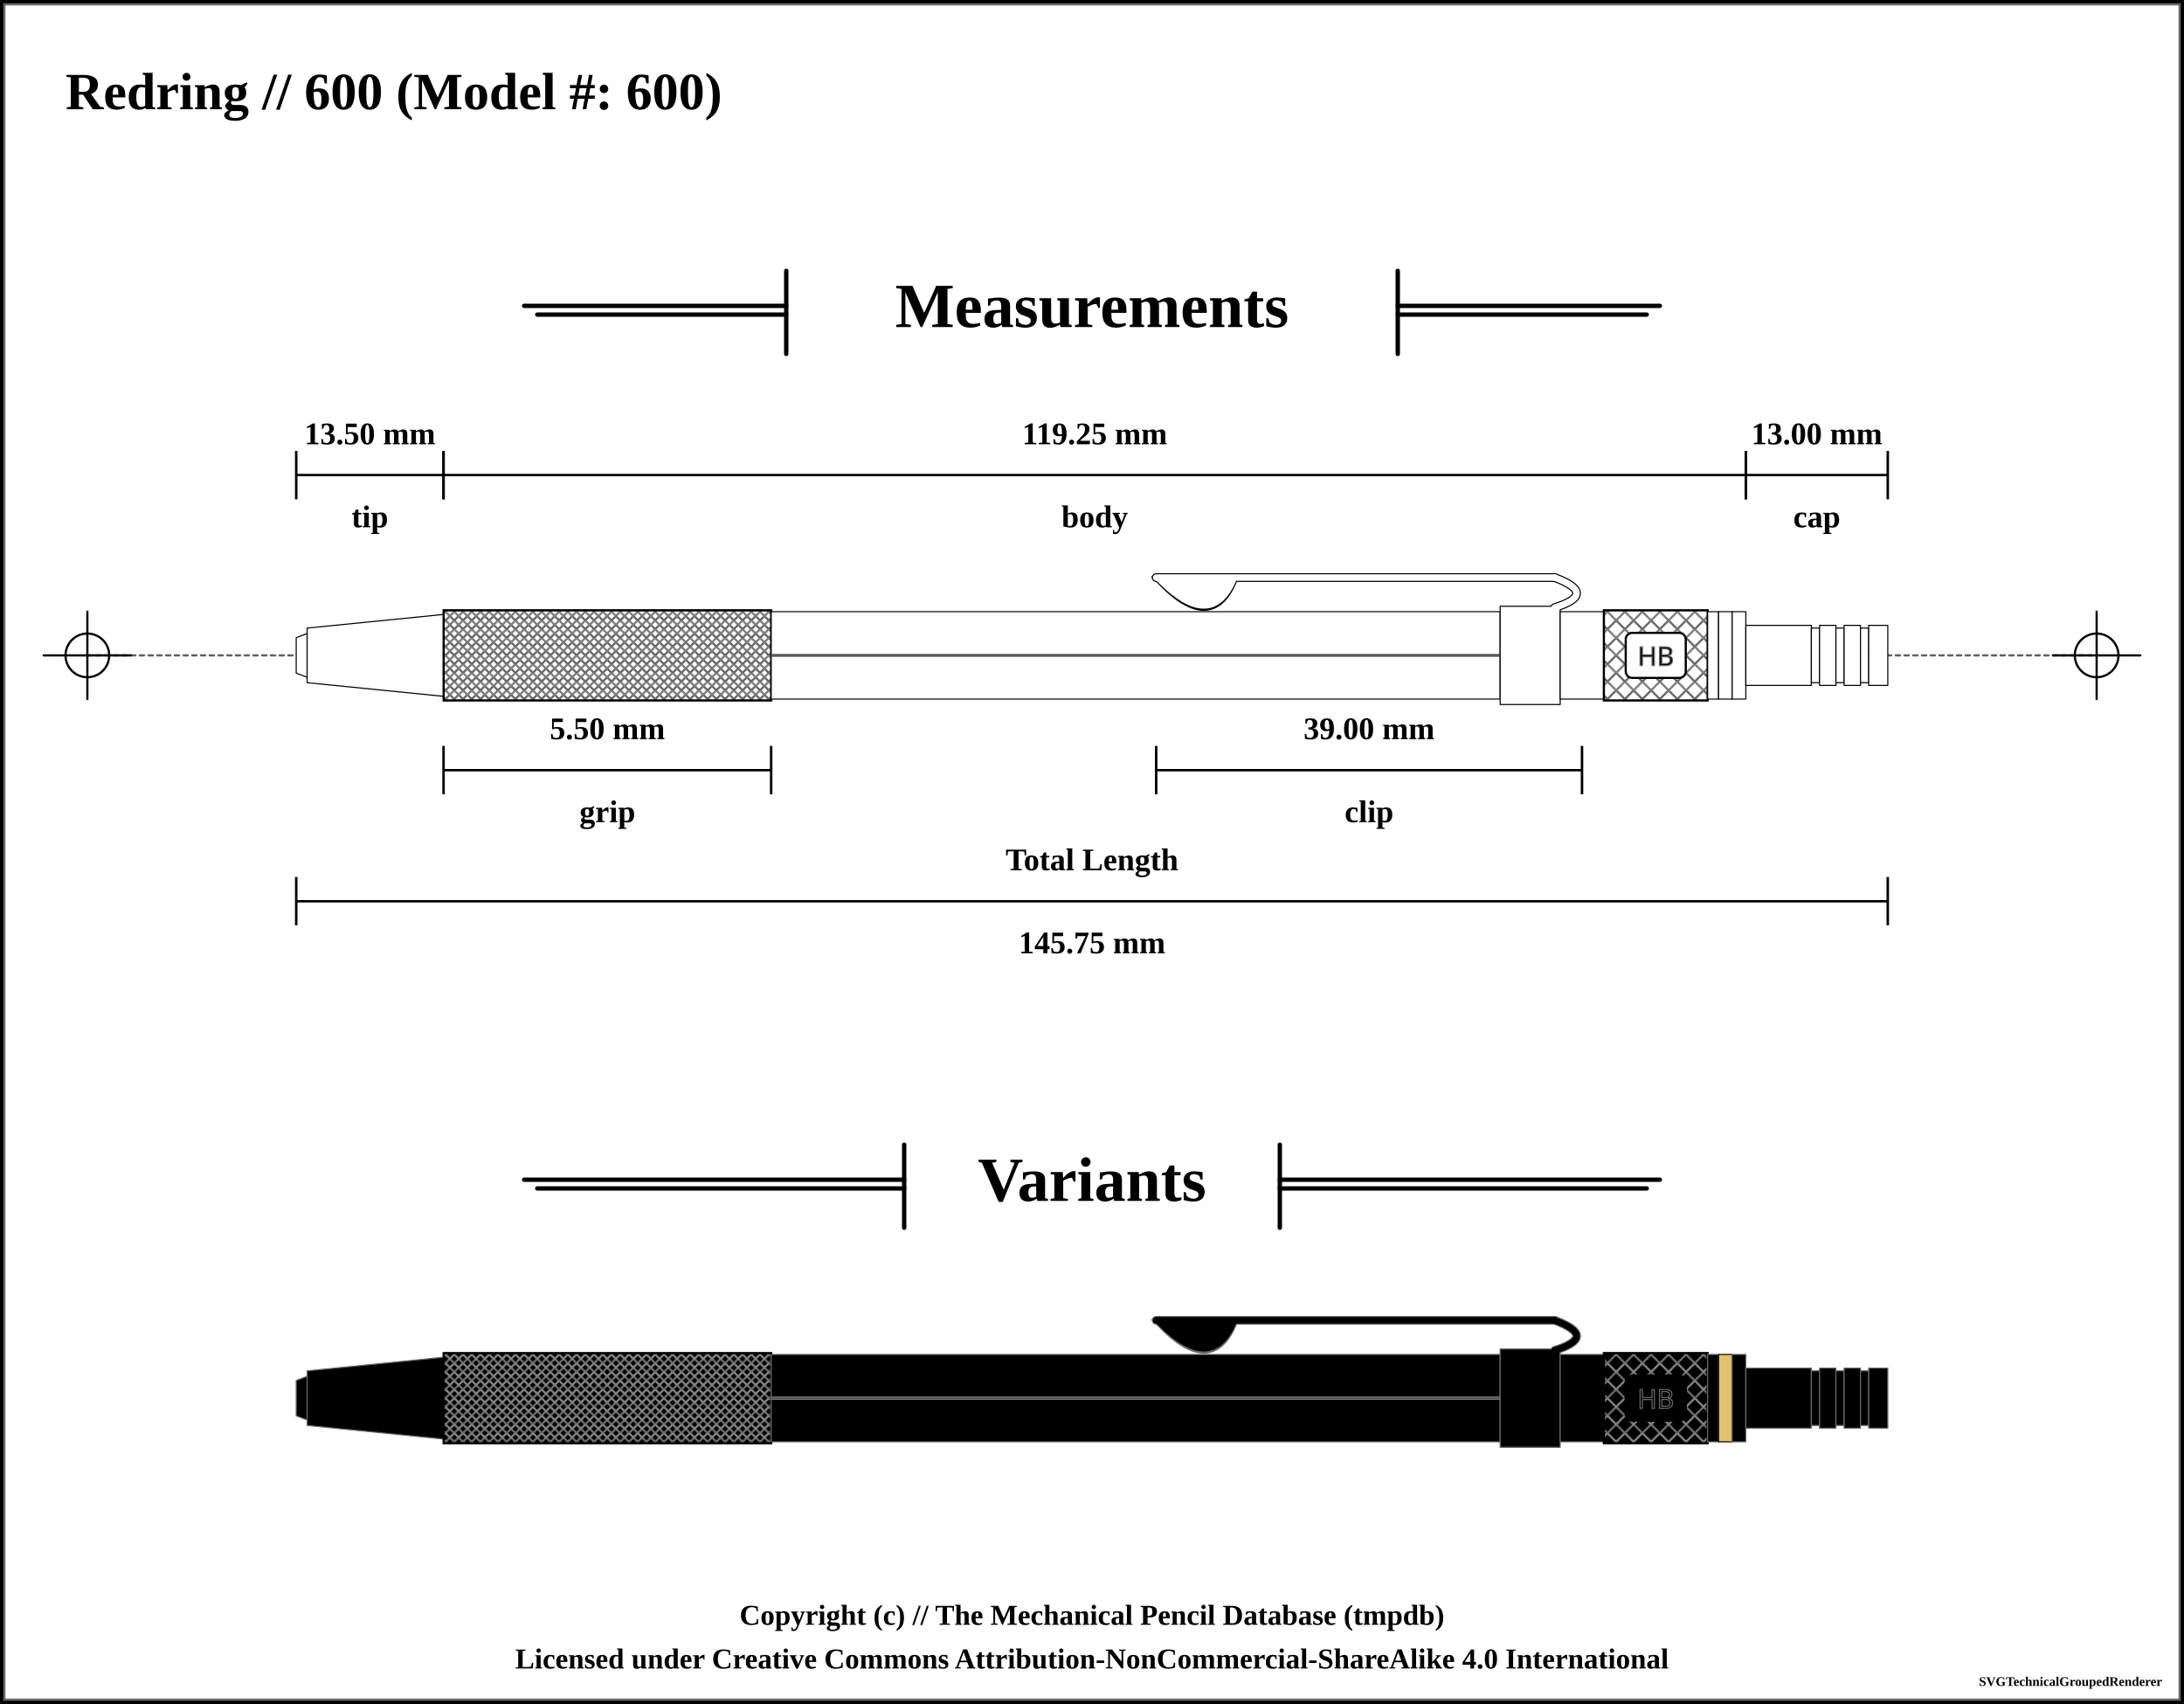
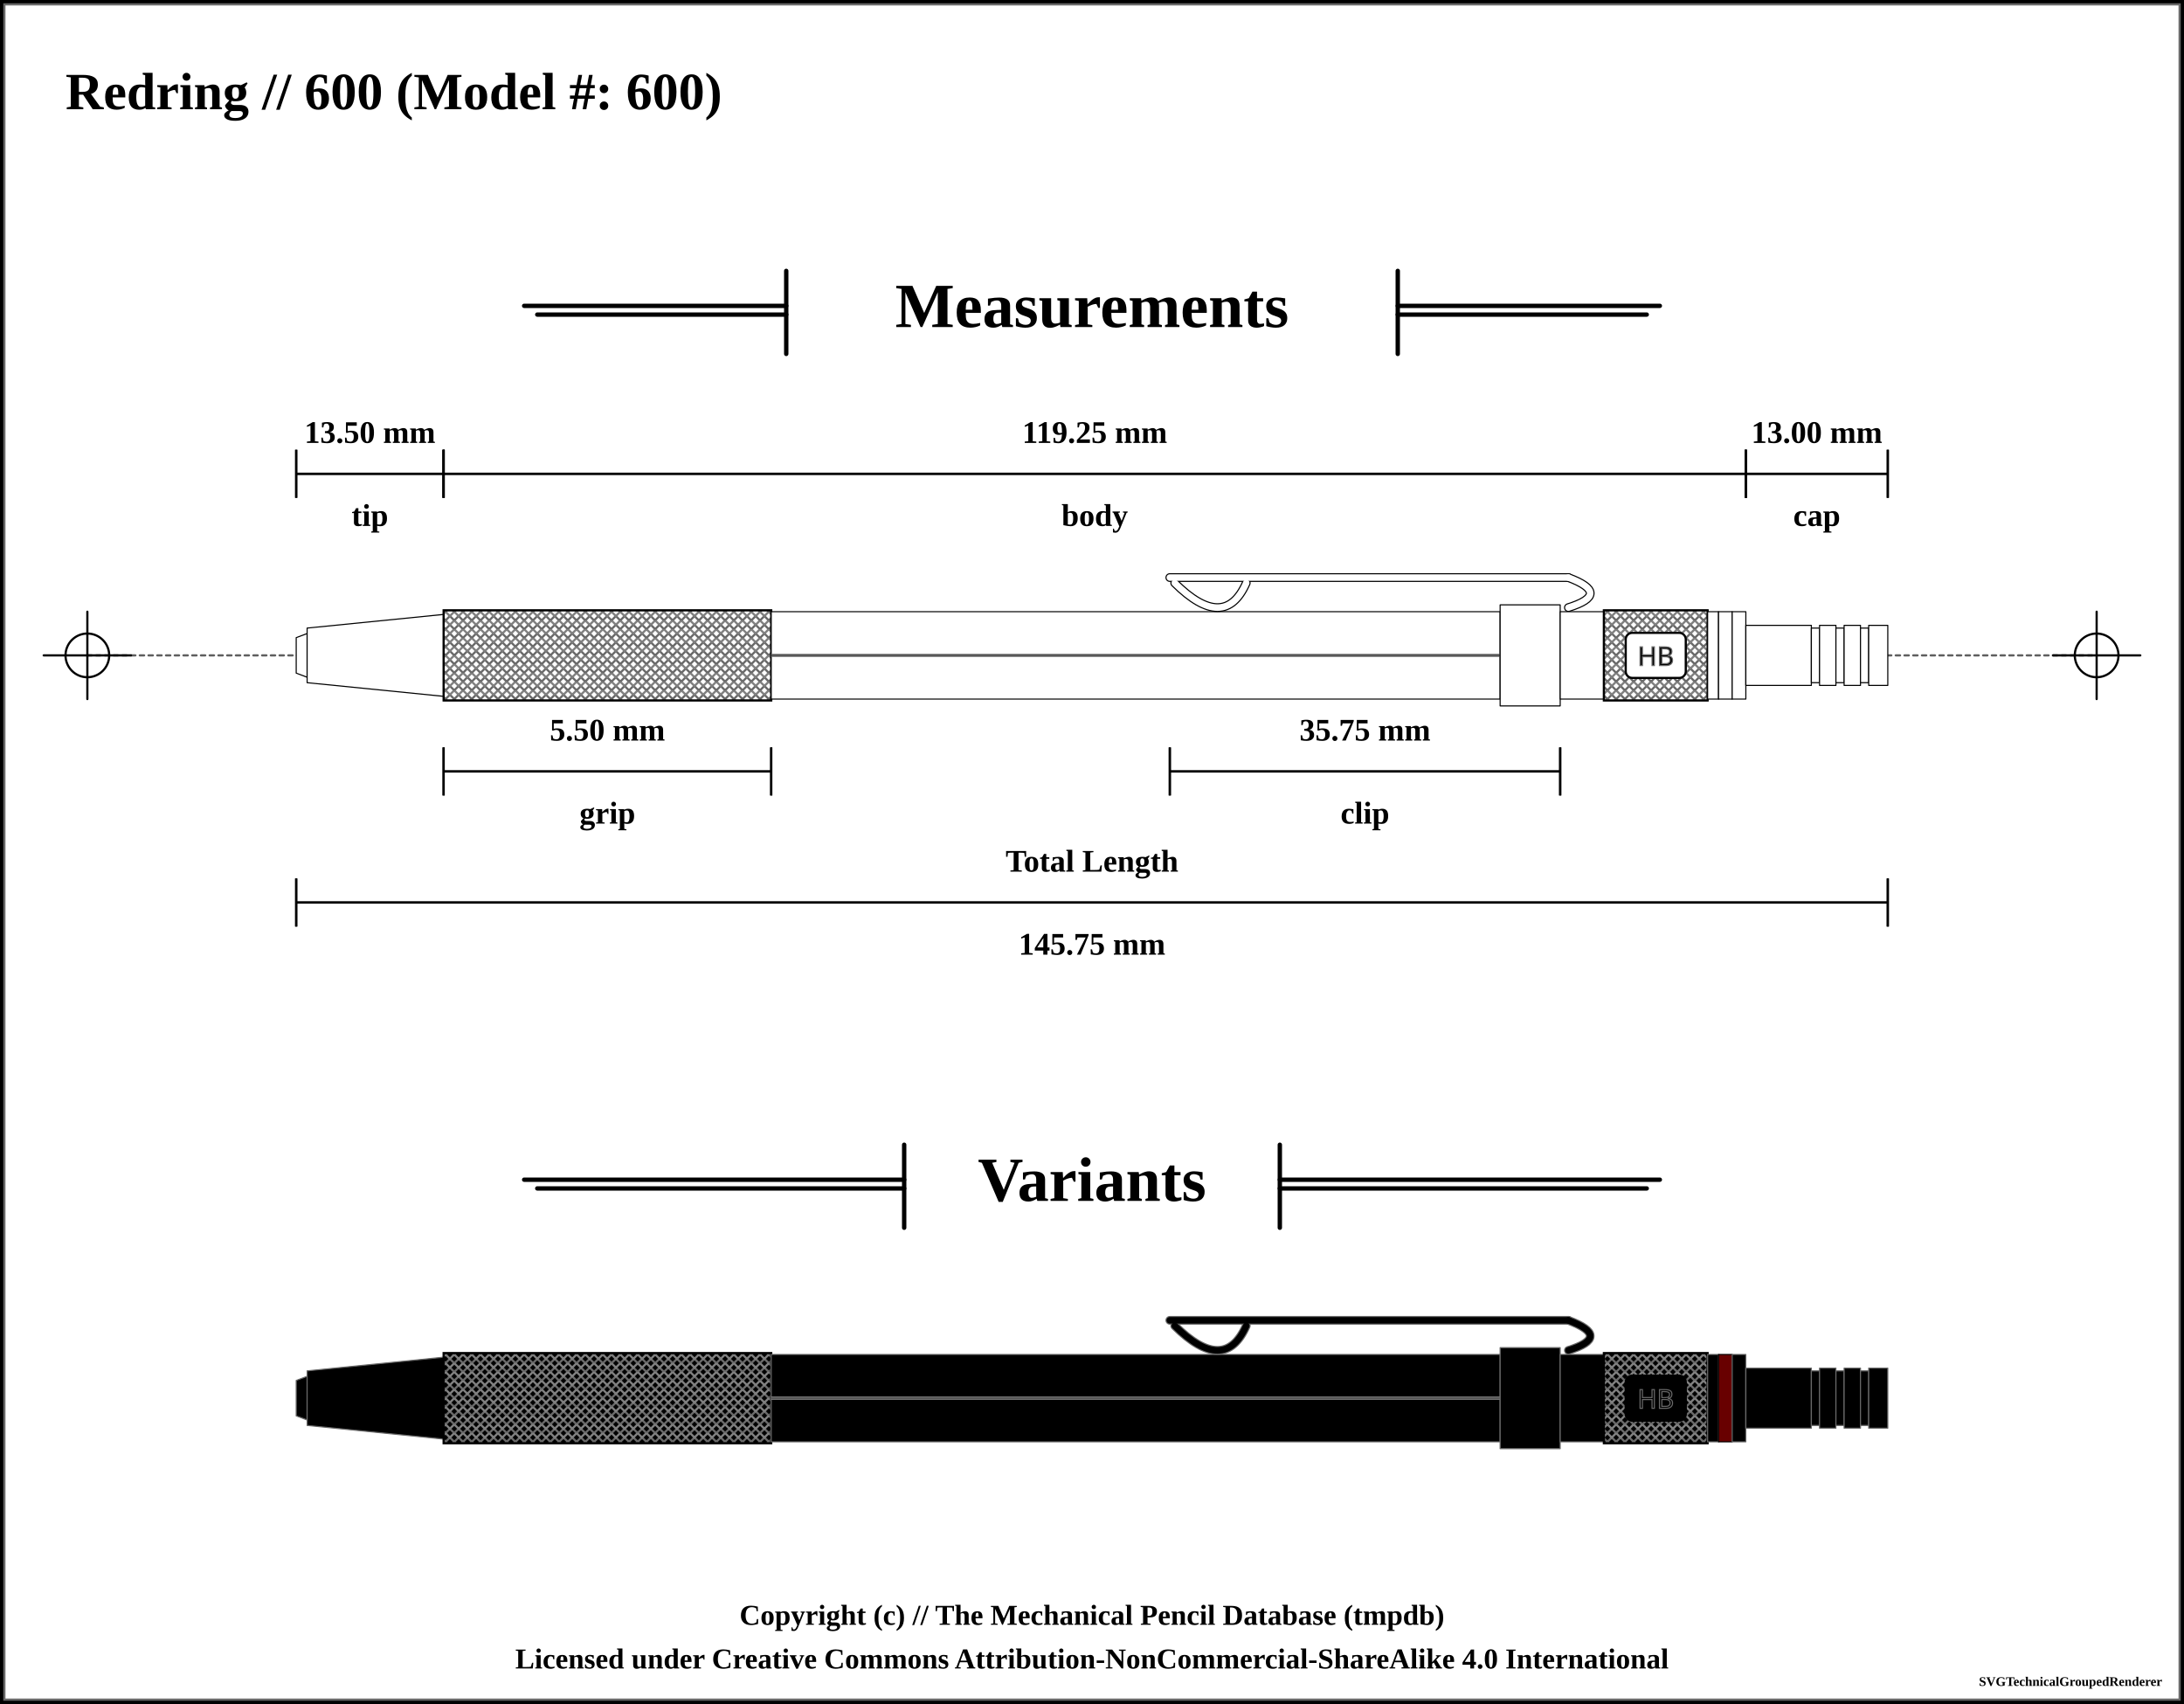
<svg xmlns="http://www.w3.org/2000/svg" width="1000" height="780">
  <pattern id="knurled-large" patternUnits="userSpaceOnUse" width="12" height="12">
    <path stroke="dimgray" stroke-linecap="round" stroke-width="1" d="M 6,6 L 12,12" />
    <path stroke="dimgray" stroke-linecap="round" stroke-width="1" d="M 6,6 L 0,12" />
    <path stroke="gray" stroke-linecap="round" stroke-width="1" d="M 6,6 L 12,0" />
    <path stroke="gray" stroke-linecap="round" stroke-width="1" d="M 6,6 L 0,0" />
  </pattern>
  <pattern id="knurled-small" patternUnits="userSpaceOnUse" width="4" height="4">
    <path stroke="dimgray" stroke-linecap="round" stroke-width="1" d="M 2,2 L 4,4" />
    <path stroke="dimgray" stroke-linecap="round" stroke-width="1" d="M 2,2 L 0,4" />
    <path stroke="gray" stroke-linecap="round" stroke-width="1" d="M 2,2 L 4,0" />
    <path stroke="gray" stroke-linecap="round" stroke-width="1" d="M 2,2 L 0,0" />
  </pattern>
  <pattern id="knurled" patternUnits="userSpaceOnUse" width="8" height="8">
    <path stroke="dimgray" stroke-linecap="round" stroke-width="1" d="M 4,4 L 8,8" />
    <path stroke="dimgray" stroke-linecap="round" stroke-width="1" d="M 4,4 L 0,8" />
    <path stroke="gray" stroke-linecap="round" stroke-width="1" d="M 4,4 L 8,0" />
    <path stroke="gray" stroke-linecap="round" stroke-width="1" d="M 4,4 L 0,0" />
  </pattern>
  <pattern id="lined" patternUnits="userSpaceOnUse" width="3" height="3">
    <path stroke="dimgray" stroke-linecap="round" stroke-width="1" d="M 0,0 L 3,0" />
  </pattern>
  <pattern id="ridged" patternUnits="userSpaceOnUse" width="3" height="3">
    <path stroke="dimgray" stroke-linecap="round" stroke-width="1" d="M 0,0 L 0,3" />
  </pattern>
  <pattern id="spring" patternUnits="userSpaceOnUse" width="8" height="100">
    <path stroke="dimgray" stroke-linecap="round" stroke-width="2" d="M 1,1 L 9,99" />
    <path stroke="white" stroke-linecap="round" stroke-width="1" d="M 1,1 L 9,99" />
  </pattern>
  <pattern id="knurled" patternUnits="userSpaceOnUse" width="8" height="8">
    <path stroke="dimgray" stroke-linecap="round" stroke-width="1" d="M 4,4 L 8,8" />
    <path stroke="dimgray" stroke-linecap="round" stroke-width="1" d="M 4,4 L 0,8" />
    <path stroke="gray" stroke-linecap="round" stroke-width="1" d="M 4,4 L 8,0" />
    <path stroke="gray" stroke-linecap="round" stroke-width="1" d="M 4,4 L 0,0" />
  </pattern>
  <rect x="0" y="0" width="1000" height="780" fill="white" stroke="black" stroke-width="4" />
  <rect x="2" y="2" width="996" height="776" fill="white" stroke="dimgray" stroke-width="1" />
  <g transform="rotate(0 0 0)">
    <text x="30" y="50" font-size="2.0em" font-weight="bold"> Redring // 600 (Model #: 600)</text>
    <line x1="360" y1="124" x2="360" y2="162" stroke="black" stroke-linecap="round" stroke-width="2" />
    <line x1="240" y1="140" x2="360" y2="140" stroke-linecap="round" stroke="black" stroke-width="2" />
    <line x1="246" y1="144" x2="360" y2="144" stroke-linecap="round" stroke="black" stroke-width="2" />
    <text x="500" y="140" font-size="2.4em" font-weight="bold" text-anchor="middle" dominant-baseline="central">Measurements</text>
    <line x1="640" y1="140" x2="760" y2="140" stroke-linecap="round" stroke="black" stroke-width="2" />
    <line x1="640" y1="144" x2="754" y2="144" stroke-linecap="round" stroke="black" stroke-width="2" />
    <line x1="640" y1="124" x2="640" y2="162" stroke="black" stroke-linecap="round" stroke-width="2" />
    <line x1="40" y1="300" x2="960" y2="300" stroke-linecap="round" stroke="#5f5f5f" stroke-dasharray="2" stroke-width="1" />
    <line x1="20" y1="300" x2="60" y2="300" stroke-linecap="round" stroke="#000000" stroke-width="1" />
    <line x1="40" y1="280" x2="40" y2="320" stroke="#000000" stroke-linecap="round" stroke-width="1" />
    <circle r="10" cx="40" cy="300" fill="white" fill-opacity="0" stroke="#000000" stroke-width="1" />
    <line x1="940" y1="300" x2="980" y2="300" stroke-linecap="round" stroke="#000000" stroke-width="1" />
    <line x1="960" y1="280" x2="960" y2="320" stroke="#000000" stroke-linecap="round" stroke-width="1" />
    <circle r="10" cx="960" cy="300" fill="white" fill-opacity="0" stroke="#000000" stroke-width="1" />
    <path d="M135.625 291.875 L140.625 290 L140.625 310 L135.625 308.125 Z" stroke-width="0.5" stroke="black" stroke-linejoin="round" fill="white" fill-opacity="1" />
    <path d="M140.625 287.5 L203.125 281.25 L203.125 318.75 L140.625 312.5 Z" stroke-width="0.5" stroke="black" stroke-linejoin="round" fill="white" fill-opacity="1" />
    <path d="M203.125 279.375 L353.125 279.375 L353.125 320.625 L203.125 320.625 Z" stroke-width="0.5" stroke="black" stroke-linejoin="round" fill="white" fill-opacity="1" />
    <path d="M203.125 279.375 L353.125 279.375 L353.125 320.625 L203.125 320.625 Z" stroke-width="1.0" stroke="black" fill="url(#knurled-small)" />
    <path d="M353.125 280 L686.875 280 L686.875 320 L353.125 320 Z" stroke-width="0.5" stroke="black" stroke-linejoin="round" fill="white" fill-opacity="1" />
    <line x1="353.125" y1="300" x2="686.875" y2="300" stroke-width="1.5" stroke="gray" fill="gray" stroke-opacity="1.0" />
    <line x1="353.125" y1="300" x2="686.875" y2="300" stroke-width="0.5" stroke="black" fill="none" stroke-opacity="0.5" />
-     <path d="M531.625 265.875 Q554.375 289.375 564.375 265.875 Z" stroke-width="4" stroke="black" fill="dimgray" stroke-linecap="round" />
-     <line x1="529.375" y1="264.375" x2="711.875" y2="264.375" stroke-width="4" stroke="black" fill="dimgray" stroke-linecap="round" />
-     <path d="M711.875 264.375 Q731.875 271.875 711.875 278.125" stroke-width="4" stroke="black" fill="none" stroke-linecap="round" />
-     <path d="M686.875 277.5 L714.375 277.5 L714.375 322.5 L686.875 322.5 Z" stroke-width="0.5" stroke="black" stroke-linejoin="round" fill="white" fill-opacity="1" />
-     <path d="M531.625 265.875 Q554.375 288.375 564.375 265.875 Z" stroke-width="3" stroke="white" fill="white" stroke-linecap="round" />
-     <line x1="529.375" y1="264.375" x2="711.875" y2="264.375" stroke-width="3" stroke="white" fill="white" stroke-linecap="round" />
-     <path d="M711.875 264.375 Q731.875 271.875 711.875 278.125" stroke-width="3" stroke="white" fill="none" stroke-linecap="round" />
+     <path d="M537.875 266.875 Q560.625 289.375 570.625 266.875" stroke-width="4" stroke="black" fill="none" stroke-linecap="round" />
+     <line x1="535.625" y1="264.375" x2="718.125" y2="264.375" stroke-width="4" stroke="black" fill="dimgray" stroke-linecap="round" />
+     <path d="M718.125 264.375 Q738.125 271.875 718.125 278.125" stroke-width="4" stroke="black" fill="none" stroke-linecap="round" />
+     <path d="M686.875 276.875 L714.375 276.875 L714.375 323.125 L686.875 323.125 Z" stroke-width="0.5" stroke="black" stroke-linejoin="round" fill="white" fill-opacity="1" />
+     <path d="M537.875 266.875 Q560.625 289.375 570.625 266.875" stroke-width="3" stroke="white" fill="none" stroke-linecap="round" />
+     <line x1="535.625" y1="264.375" x2="718.125" y2="264.375" stroke-width="3" stroke="white" fill="white" stroke-linecap="round" />
+     <path d="M718.125 264.375 Q738.125 271.875 718.125 278.125" stroke-width="3" stroke="white" fill="none" stroke-linecap="round" />
    <path d="M714.375 280 L734.375 280 L734.375 320 L714.375 320 Z" stroke-width="0.5" stroke="black" stroke-linejoin="round" fill="white" fill-opacity="1" />
    <path d="M734.375 279.375 L781.875 279.375 L781.875 320.625 L734.375 320.625 Z" stroke-width="0.5" stroke="black" stroke-linejoin="round" fill="white" fill-opacity="1" />
-     <path d="M734.375 279.375 L781.875 279.375 L781.875 320.625 L734.375 320.625 Z" stroke-width="1.0" stroke="black" fill="url(#knurled)" />
+     <path d="M734.375 279.375 L781.875 279.375 L781.875 320.625 L734.375 320.625 Z" stroke-width="1.0" stroke="black" fill="url(#knurled-small)" />
    <rect x="744.375" y="289.688" width="27.5" height="20.625" rx="3" ry="3" stroke-width="1" stroke="black" fill="white" />
    <text x="758.125" y="300" text-anchor="middle" dominant-baseline="central">
      <tspan stroke="dimgray" stroke-width="0.5" font-family="sans-serif" fill="black" textLength="{this.width * 5 - 24}"> HB</tspan>
    </text>
    <path d="M781.875 280 L786.875 280 L786.875 320 L781.875 320 Z" stroke-width="0.5" stroke="black" stroke-linejoin="round" fill="white" fill-opacity="1" />
    <path d="M786.875 280 L793.125 280 L793.125 320 L786.875 320 Z" stroke-width="0.5" stroke="black" stroke-linejoin="round" fill="white" fill-opacity="1" />
    <path d="M793.125 280 L799.375 280 L799.375 320 L793.125 320 Z" stroke-width="0.5" stroke="black" stroke-linejoin="round" fill="white" fill-opacity="1" />
    <path d="M799.375 286.25 L829.375 286.25 L829.375 313.75 L799.375 313.75 Z" stroke-width="0.5" stroke="black" stroke-linejoin="round" fill="white" fill-opacity="1" />
    <path d="M829.375 287.5 L833.125 287.5 L833.125 312.5 L829.375 312.5 Z" stroke-width="0.5" stroke="black" stroke-linejoin="round" fill="white" fill-opacity="1" />
    <path d="M833.125 286.25 L840.625 286.25 L840.625 313.75 L833.125 313.75 Z" stroke-width="0.5" stroke="black" stroke-linejoin="round" fill="white" fill-opacity="1" />
    <path d="M840.625 287.5 L844.375 287.5 L844.375 312.5 L840.625 312.5 Z" stroke-width="0.5" stroke="black" stroke-linejoin="round" fill="white" fill-opacity="1" />
    <path d="M844.375 286.25 L851.875 286.25 L851.875 313.75 L844.375 313.75 Z" stroke-width="0.5" stroke="black" stroke-linejoin="round" fill="white" fill-opacity="1" />
    <path d="M851.875 287.5 L855.625 287.5 L855.625 312.5 L851.875 312.5 Z" stroke-width="0.5" stroke="black" stroke-linejoin="round" fill="white" fill-opacity="1" />
    <path d="M855.625 286.25 L864.375 286.25 L864.375 313.75 L855.625 313.75 Z" stroke-width="0.5" stroke="black" stroke-linejoin="round" fill="white" fill-opacity="1" />
-     <line x1="135.625" y1="206.5" x2="135.625" y2="228.5" stroke="black" stroke-width="1" />
-     <line x1="135.625" y1="217.5" x2="203.125" y2="217.5" stroke="black" stroke-width="1" />
-     <line x1="203.125" y1="206.5" x2="203.125" y2="228.5" stroke="black" stroke-width="1" />
-     <text x="169.375" y="198.5" font-size="1.2em" font-weight="bold" text-anchor="middle" dominant-baseline="central" fill="black">
+     <line x1="135.625" y1="205.875" x2="135.625" y2="227.875" stroke="black" stroke-width="1" />
+     <line x1="135.625" y1="216.875" x2="203.125" y2="216.875" stroke="black" stroke-width="1" />
+     <line x1="203.125" y1="205.875" x2="203.125" y2="227.875" stroke="black" stroke-width="1" />
+     <text x="169.375" y="197.875" font-size="1.2em" font-weight="bold" text-anchor="middle" dominant-baseline="central" fill="black">
      <tspan x="169.375" dy="0">13.50 mm</tspan>
    </text>
-     <line x1="135.625" y1="206.5" x2="135.625" y2="228.5" stroke="black" stroke-width="1" />
-     <line x1="135.625" y1="217.5" x2="203.125" y2="217.5" stroke="black" stroke-width="1" />
-     <line x1="203.125" y1="206.5" x2="203.125" y2="228.5" stroke="black" stroke-width="1" />
-     <text x="169.375" y="236.5" font-size="1.2em" font-weight="bold" text-anchor="middle" dominant-baseline="central" fill="black">
+     <line x1="135.625" y1="205.875" x2="135.625" y2="227.875" stroke="black" stroke-width="1" />
+     <line x1="135.625" y1="216.875" x2="203.125" y2="216.875" stroke="black" stroke-width="1" />
+     <line x1="203.125" y1="205.875" x2="203.125" y2="227.875" stroke="black" stroke-width="1" />
+     <text x="169.375" y="235.875" font-size="1.2em" font-weight="bold" text-anchor="middle" dominant-baseline="central" fill="black">
      <tspan x="169.375" dy="0">tip</tspan>
    </text>
-     <line x1="203.125" y1="206.5" x2="203.125" y2="228.5" stroke="black" stroke-width="1" />
-     <line x1="203.125" y1="217.5" x2="799.375" y2="217.5" stroke="black" stroke-width="1" />
-     <line x1="799.375" y1="206.5" x2="799.375" y2="228.5" stroke="black" stroke-width="1" />
-     <text x="501.25" y="198.5" font-size="1.2em" font-weight="bold" text-anchor="middle" dominant-baseline="central" fill="black">
+     <line x1="203.125" y1="205.875" x2="203.125" y2="227.875" stroke="black" stroke-width="1" />
+     <line x1="203.125" y1="216.875" x2="799.375" y2="216.875" stroke="black" stroke-width="1" />
+     <line x1="799.375" y1="205.875" x2="799.375" y2="227.875" stroke="black" stroke-width="1" />
+     <text x="501.25" y="197.875" font-size="1.2em" font-weight="bold" text-anchor="middle" dominant-baseline="central" fill="black">
      <tspan x="501.25" dy="0">119.25 mm</tspan>
    </text>
-     <line x1="203.125" y1="206.5" x2="203.125" y2="228.5" stroke="black" stroke-width="1" />
-     <line x1="203.125" y1="217.5" x2="799.375" y2="217.5" stroke="black" stroke-width="1" />
-     <line x1="799.375" y1="206.5" x2="799.375" y2="228.5" stroke="black" stroke-width="1" />
-     <text x="501.25" y="236.5" font-size="1.2em" font-weight="bold" text-anchor="middle" dominant-baseline="central" fill="black">
+     <line x1="203.125" y1="205.875" x2="203.125" y2="227.875" stroke="black" stroke-width="1" />
+     <line x1="203.125" y1="216.875" x2="799.375" y2="216.875" stroke="black" stroke-width="1" />
+     <line x1="799.375" y1="205.875" x2="799.375" y2="227.875" stroke="black" stroke-width="1" />
+     <text x="501.25" y="235.875" font-size="1.2em" font-weight="bold" text-anchor="middle" dominant-baseline="central" fill="black">
      <tspan x="501.25" dy="0">body</tspan>
    </text>
-     <line x1="799.375" y1="206.5" x2="799.375" y2="228.5" stroke="black" stroke-width="1" />
-     <line x1="799.375" y1="217.5" x2="864.375" y2="217.5" stroke="black" stroke-width="1" />
-     <line x1="864.375" y1="206.5" x2="864.375" y2="228.5" stroke="black" stroke-width="1" />
-     <text x="831.875" y="198.5" font-size="1.2em" font-weight="bold" text-anchor="middle" dominant-baseline="central" fill="black">
+     <line x1="799.375" y1="205.875" x2="799.375" y2="227.875" stroke="black" stroke-width="1" />
+     <line x1="799.375" y1="216.875" x2="864.375" y2="216.875" stroke="black" stroke-width="1" />
+     <line x1="864.375" y1="205.875" x2="864.375" y2="227.875" stroke="black" stroke-width="1" />
+     <text x="831.875" y="197.875" font-size="1.2em" font-weight="bold" text-anchor="middle" dominant-baseline="central" fill="black">
      <tspan x="831.875" dy="0">13.00 mm</tspan>
    </text>
-     <line x1="799.375" y1="206.5" x2="799.375" y2="228.5" stroke="black" stroke-width="1" />
-     <line x1="799.375" y1="217.5" x2="864.375" y2="217.5" stroke="black" stroke-width="1" />
-     <line x1="864.375" y1="206.5" x2="864.375" y2="228.5" stroke="black" stroke-width="1" />
-     <text x="831.875" y="236.5" font-size="1.2em" font-weight="bold" text-anchor="middle" dominant-baseline="central" fill="black">
+     <line x1="799.375" y1="205.875" x2="799.375" y2="227.875" stroke="black" stroke-width="1" />
+     <line x1="799.375" y1="216.875" x2="864.375" y2="216.875" stroke="black" stroke-width="1" />
+     <line x1="864.375" y1="205.875" x2="864.375" y2="227.875" stroke="black" stroke-width="1" />
+     <text x="831.875" y="235.875" font-size="1.2em" font-weight="bold" text-anchor="middle" dominant-baseline="central" fill="black">
      <tspan x="831.875" dy="0">cap</tspan>
    </text>
-     <line x1="135.625" y1="401.5" x2="135.625" y2="423.5" stroke="black" stroke-width="1" />
-     <line x1="135.625" y1="412.5" x2="864.375" y2="412.5" stroke="black" stroke-width="1" />
-     <line x1="864.375" y1="401.5" x2="864.375" y2="423.5" stroke="black" stroke-width="1" />
-     <text x="500" y="431.5" font-size="1.2em" font-weight="bold" text-anchor="middle" dominant-baseline="central" fill="black">
+     <line x1="135.625" y1="402.125" x2="135.625" y2="424.125" stroke="black" stroke-width="1" />
+     <line x1="135.625" y1="413.125" x2="864.375" y2="413.125" stroke="black" stroke-width="1" />
+     <line x1="864.375" y1="402.125" x2="864.375" y2="424.125" stroke="black" stroke-width="1" />
+     <text x="500" y="432.125" font-size="1.2em" font-weight="bold" text-anchor="middle" dominant-baseline="central" fill="black">
      <tspan x="500" dy="0">145.75 mm</tspan>
    </text>
-     <line x1="135.625" y1="401.5" x2="135.625" y2="423.5" stroke="black" stroke-width="1" />
-     <line x1="135.625" y1="412.5" x2="864.375" y2="412.5" stroke="black" stroke-width="1" />
-     <line x1="864.375" y1="401.5" x2="864.375" y2="423.5" stroke="black" stroke-width="1" />
-     <text x="500" y="393.5" font-size="1.2em" font-weight="bold" text-anchor="middle" dominant-baseline="central" fill="black">
+     <line x1="135.625" y1="402.125" x2="135.625" y2="424.125" stroke="black" stroke-width="1" />
+     <line x1="135.625" y1="413.125" x2="864.375" y2="413.125" stroke="black" stroke-width="1" />
+     <line x1="864.375" y1="402.125" x2="864.375" y2="424.125" stroke="black" stroke-width="1" />
+     <text x="500" y="394.125" font-size="1.2em" font-weight="bold" text-anchor="middle" dominant-baseline="central" fill="black">
      <tspan x="500" dy="0">Total Length</tspan>
    </text>
-     <line x1="529.375" y1="341.5" x2="529.375" y2="363.5" stroke="black" stroke-width="1" />
-     <line x1="529.375" y1="352.5" x2="724.375" y2="352.5" stroke="black" stroke-width="1" />
-     <line x1="724.375" y1="341.5" x2="724.375" y2="363.5" stroke="black" stroke-width="1" />
-     <text x="626.875" y="333.5" font-size="1.2em" font-weight="bold" text-anchor="middle" dominant-baseline="central" fill="black">
-       <tspan x="626.875" dy="0">39.00 mm</tspan>
+     <line x1="535.625" y1="342.125" x2="535.625" y2="364.125" stroke="black" stroke-width="1" />
+     <line x1="535.625" y1="353.125" x2="714.375" y2="353.125" stroke="black" stroke-width="1" />
+     <line x1="714.375" y1="342.125" x2="714.375" y2="364.125" stroke="black" stroke-width="1" />
+     <text x="625" y="334.125" font-size="1.2em" font-weight="bold" text-anchor="middle" dominant-baseline="central" fill="black">
+       <tspan x="625" dy="0">35.75 mm</tspan>
    </text>
-     <line x1="529.375" y1="341.5" x2="529.375" y2="363.5" stroke="black" stroke-width="1" />
-     <line x1="529.375" y1="352.5" x2="724.375" y2="352.5" stroke="black" stroke-width="1" />
-     <line x1="724.375" y1="341.5" x2="724.375" y2="363.5" stroke="black" stroke-width="1" />
-     <text x="626.875" y="371.5" font-size="1.2em" font-weight="bold" text-anchor="middle" dominant-baseline="central" fill="black">
-       <tspan x="626.875" dy="0">clip</tspan>
+     <line x1="535.625" y1="342.125" x2="535.625" y2="364.125" stroke="black" stroke-width="1" />
+     <line x1="535.625" y1="353.125" x2="714.375" y2="353.125" stroke="black" stroke-width="1" />
+     <line x1="714.375" y1="342.125" x2="714.375" y2="364.125" stroke="black" stroke-width="1" />
+     <text x="625" y="372.125" font-size="1.2em" font-weight="bold" text-anchor="middle" dominant-baseline="central" fill="black">
+       <tspan x="625" dy="0">clip</tspan>
    </text>
-     <line x1="203.125" y1="341.5" x2="203.125" y2="363.5" stroke="black" stroke-width="1" />
-     <line x1="203.125" y1="352.5" x2="353.125" y2="352.5" stroke="black" stroke-width="1" />
-     <line x1="353.125" y1="341.5" x2="353.125" y2="363.5" stroke="black" stroke-width="1" />
-     <text x="278.125" y="333.5" font-size="1.2em" font-weight="bold" text-anchor="middle" dominant-baseline="central" fill="black">
+     <line x1="203.125" y1="342.125" x2="203.125" y2="364.125" stroke="black" stroke-width="1" />
+     <line x1="203.125" y1="353.125" x2="353.125" y2="353.125" stroke="black" stroke-width="1" />
+     <line x1="353.125" y1="342.125" x2="353.125" y2="364.125" stroke="black" stroke-width="1" />
+     <text x="278.125" y="334.125" font-size="1.2em" font-weight="bold" text-anchor="middle" dominant-baseline="central" fill="black">
      <tspan x="278.125" dy="0">5.50 mm</tspan>
    </text>
-     <line x1="203.125" y1="341.5" x2="203.125" y2="363.5" stroke="black" stroke-width="1" />
-     <line x1="203.125" y1="352.5" x2="353.125" y2="352.5" stroke="black" stroke-width="1" />
-     <line x1="353.125" y1="341.5" x2="353.125" y2="363.5" stroke="black" stroke-width="1" />
-     <text x="278.125" y="371.5" font-size="1.2em" font-weight="bold" text-anchor="middle" dominant-baseline="central" fill="black">
+     <line x1="203.125" y1="342.125" x2="203.125" y2="364.125" stroke="black" stroke-width="1" />
+     <line x1="203.125" y1="353.125" x2="353.125" y2="353.125" stroke="black" stroke-width="1" />
+     <line x1="353.125" y1="342.125" x2="353.125" y2="364.125" stroke="black" stroke-width="1" />
+     <text x="278.125" y="372.125" font-size="1.2em" font-weight="bold" text-anchor="middle" dominant-baseline="central" fill="black">
      <tspan x="278.125" dy="0">grip</tspan>
    </text>
    <line x1="414" y1="524" x2="414" y2="562" stroke="black" stroke-linecap="round" stroke-width="2" />
    <line x1="240" y1="540" x2="414" y2="540" stroke-linecap="round" stroke="black" stroke-width="2" />
    <line x1="246" y1="544" x2="414" y2="544" stroke-linecap="round" stroke="black" stroke-width="2" />
    <text x="500" y="540" font-size="2.4em" font-weight="bold" text-anchor="middle" dominant-baseline="central">Variants</text>
    <line x1="586" y1="540" x2="760" y2="540" stroke-linecap="round" stroke="black" stroke-width="2" />
    <line x1="586" y1="544" x2="754" y2="544" stroke-linecap="round" stroke="black" stroke-width="2" />
    <line x1="586" y1="524" x2="586" y2="562" stroke="black" stroke-linecap="round" stroke-width="2" />
    <path d="M135.625 631.875 L140.625 630 L140.625 650 L135.625 648.125 Z" stroke-width="0.5" stroke="dimgray" stroke-linejoin="round" fill="black" fill-opacity="1" />
    <path d="M140.625 627.5 L203.125 621.25 L203.125 658.75 L140.625 652.5 Z" stroke-width="0.5" stroke="dimgray" stroke-linejoin="round" fill="black" fill-opacity="1" />
    <path d="M203.125 619.375 L353.125 619.375 L353.125 660.625 L203.125 660.625 Z" stroke-width="0.5" stroke="dimgray" stroke-linejoin="round" fill="black" fill-opacity="1" />
    <path d="M203.125 619.375 L353.125 619.375 L353.125 660.625 L203.125 660.625 Z" stroke-width="1.0" stroke="black" fill="url(#knurled-small)" />
    <path d="M353.125 620 L686.875 620 L686.875 660 L353.125 660 Z" stroke-width="0.5" stroke="dimgray" stroke-linejoin="round" fill="black" fill-opacity="1" />
    <line x1="353.125" y1="640" x2="686.875" y2="640" stroke-width="1.5" stroke="gray" fill="gray" stroke-opacity="1.0" />
    <line x1="353.125" y1="640" x2="686.875" y2="640" stroke-width="0.5" stroke="black" fill="none" stroke-opacity="0.5" />
-     <path d="M531.625 605.875 Q554.375 629.375 564.375 605.875 Z" stroke-width="4" stroke="dimgray" fill="dimgray" stroke-linecap="round" />
-     <line x1="529.375" y1="604.375" x2="711.875" y2="604.375" stroke-width="4" stroke="dimgray" fill="dimgray" stroke-linecap="round" />
-     <path d="M711.875 604.375 Q731.875 611.875 711.875 618.125" stroke-width="4" stroke="dimgray" fill="none" stroke-linecap="round" />
-     <path d="M686.875 617.5 L714.375 617.5 L714.375 662.5 L686.875 662.5 Z" stroke-width="0.5" stroke="dimgray" stroke-linejoin="round" fill="black" fill-opacity="1" />
-     <path d="M531.625 605.875 Q554.375 628.375 564.375 605.875 Z" stroke-width="3" stroke="black" fill="black" stroke-linecap="round" />
-     <line x1="529.375" y1="604.375" x2="711.875" y2="604.375" stroke-width="3" stroke="black" fill="black" stroke-linecap="round" />
-     <path d="M711.875 604.375 Q731.875 611.875 711.875 618.125" stroke-width="3" stroke="black" fill="none" stroke-linecap="round" />
+     <path d="M537.875 606.875 Q560.625 629.375 570.625 606.875" stroke-width="4" stroke="dimgray" fill="none" stroke-linecap="round" />
+     <line x1="535.625" y1="604.375" x2="718.125" y2="604.375" stroke-width="4" stroke="dimgray" fill="dimgray" stroke-linecap="round" />
+     <path d="M718.125 604.375 Q738.125 611.875 718.125 618.125" stroke-width="4" stroke="dimgray" fill="none" stroke-linecap="round" />
+     <path d="M686.875 616.875 L714.375 616.875 L714.375 663.125 L686.875 663.125 Z" stroke-width="0.5" stroke="dimgray" stroke-linejoin="round" fill="black" fill-opacity="1" />
+     <path d="M537.875 606.875 Q560.625 629.375 570.625 606.875" stroke-width="3" stroke="black" fill="none" stroke-linecap="round" />
+     <line x1="535.625" y1="604.375" x2="718.125" y2="604.375" stroke-width="3" stroke="black" fill="black" stroke-linecap="round" />
+     <path d="M718.125 604.375 Q738.125 611.875 718.125 618.125" stroke-width="3" stroke="black" fill="none" stroke-linecap="round" />
    <path d="M714.375 620 L734.375 620 L734.375 660 L714.375 660 Z" stroke-width="0.5" stroke="dimgray" stroke-linejoin="round" fill="black" fill-opacity="1" />
    <path d="M734.375 619.375 L781.875 619.375 L781.875 660.625 L734.375 660.625 Z" stroke-width="0.5" stroke="dimgray" stroke-linejoin="round" fill="black" fill-opacity="1" />
-     <path d="M734.375 619.375 L781.875 619.375 L781.875 660.625 L734.375 660.625 Z" stroke-width="1.0" stroke="black" fill="url(#knurled)" />
+     <path d="M734.375 619.375 L781.875 619.375 L781.875 660.625 L734.375 660.625 Z" stroke-width="1.0" stroke="black" fill="url(#knurled-small)" />
    <rect x="744.375" y="629.688" width="27.5" height="20.625" rx="3" ry="3" stroke-width="1" stroke="black" fill="black" />
    <text x="758.125" y="640" text-anchor="middle" dominant-baseline="central">
      <tspan stroke="dimgray" stroke-width="0.5" font-family="sans-serif" fill="black" textLength="{this.width * 5 - 24}"> HB</tspan>
    </text>
    <path d="M781.875 620 L786.875 620 L786.875 660 L781.875 660 Z" stroke-width="0.5" stroke="dimgray" stroke-linejoin="round" fill="black" fill-opacity="1" />
-     <path d="M786.875 620 L793.125 620 L793.125 660 L786.875 660 Z" stroke-width="0.5" stroke="black" stroke-linejoin="round" fill="#e1c16e" fill-opacity="1" />
+     <path d="M786.875 620 L793.125 620 L793.125 660 L786.875 660 Z" stroke-width="0.5" stroke="black" stroke-linejoin="round" fill="#680000" fill-opacity="1" />
    <path d="M793.125 620 L799.375 620 L799.375 660 L793.125 660 Z" stroke-width="0.5" stroke="dimgray" stroke-linejoin="round" fill="black" fill-opacity="1" />
    <path d="M799.375 626.25 L829.375 626.25 L829.375 653.75 L799.375 653.75 Z" stroke-width="0.5" stroke="dimgray" stroke-linejoin="round" fill="black" fill-opacity="1" />
    <path d="M829.375 627.5 L833.125 627.5 L833.125 652.5 L829.375 652.5 Z" stroke-width="0.5" stroke="dimgray" stroke-linejoin="round" fill="black" fill-opacity="1" />
    <path d="M833.125 626.25 L840.625 626.25 L840.625 653.75 L833.125 653.75 Z" stroke-width="0.5" stroke="dimgray" stroke-linejoin="round" fill="black" fill-opacity="1" />
    <path d="M840.625 627.5 L844.375 627.5 L844.375 652.5 L840.625 652.5 Z" stroke-width="0.5" stroke="dimgray" stroke-linejoin="round" fill="black" fill-opacity="1" />
    <path d="M844.375 626.25 L851.875 626.25 L851.875 653.75 L844.375 653.75 Z" stroke-width="0.5" stroke="dimgray" stroke-linejoin="round" fill="black" fill-opacity="1" />
    <path d="M851.875 627.5 L855.625 627.5 L855.625 652.5 L851.875 652.5 Z" stroke-width="0.5" stroke="dimgray" stroke-linejoin="round" fill="black" fill-opacity="1" />
    <path d="M855.625 626.25 L864.375 626.25 L864.375 653.75 L855.625 653.75 Z" stroke-width="0.5" stroke="dimgray" stroke-linejoin="round" fill="black" fill-opacity="1" />
  </g>
  <text x="50%" y="740" font-size="1.1em" font-weight="bold" text-anchor="middle" dominant-baseline="middle">Copyright (c) // The Mechanical Pencil Database (tmpdb)</text>
  <text x="50%" y="760" font-size="1.1em" font-weight="bold" text-anchor="middle" dominant-baseline="middle">Licensed under Creative Commons Attribution-NonCommercial-ShareAlike 4.0 International</text>
  <text x="990" y="770" font-size="0.5em" font-weight="bold" text-anchor="end" dominant-baseline="middle">SVGTechnicalGroupedRenderer</text>
</svg>
